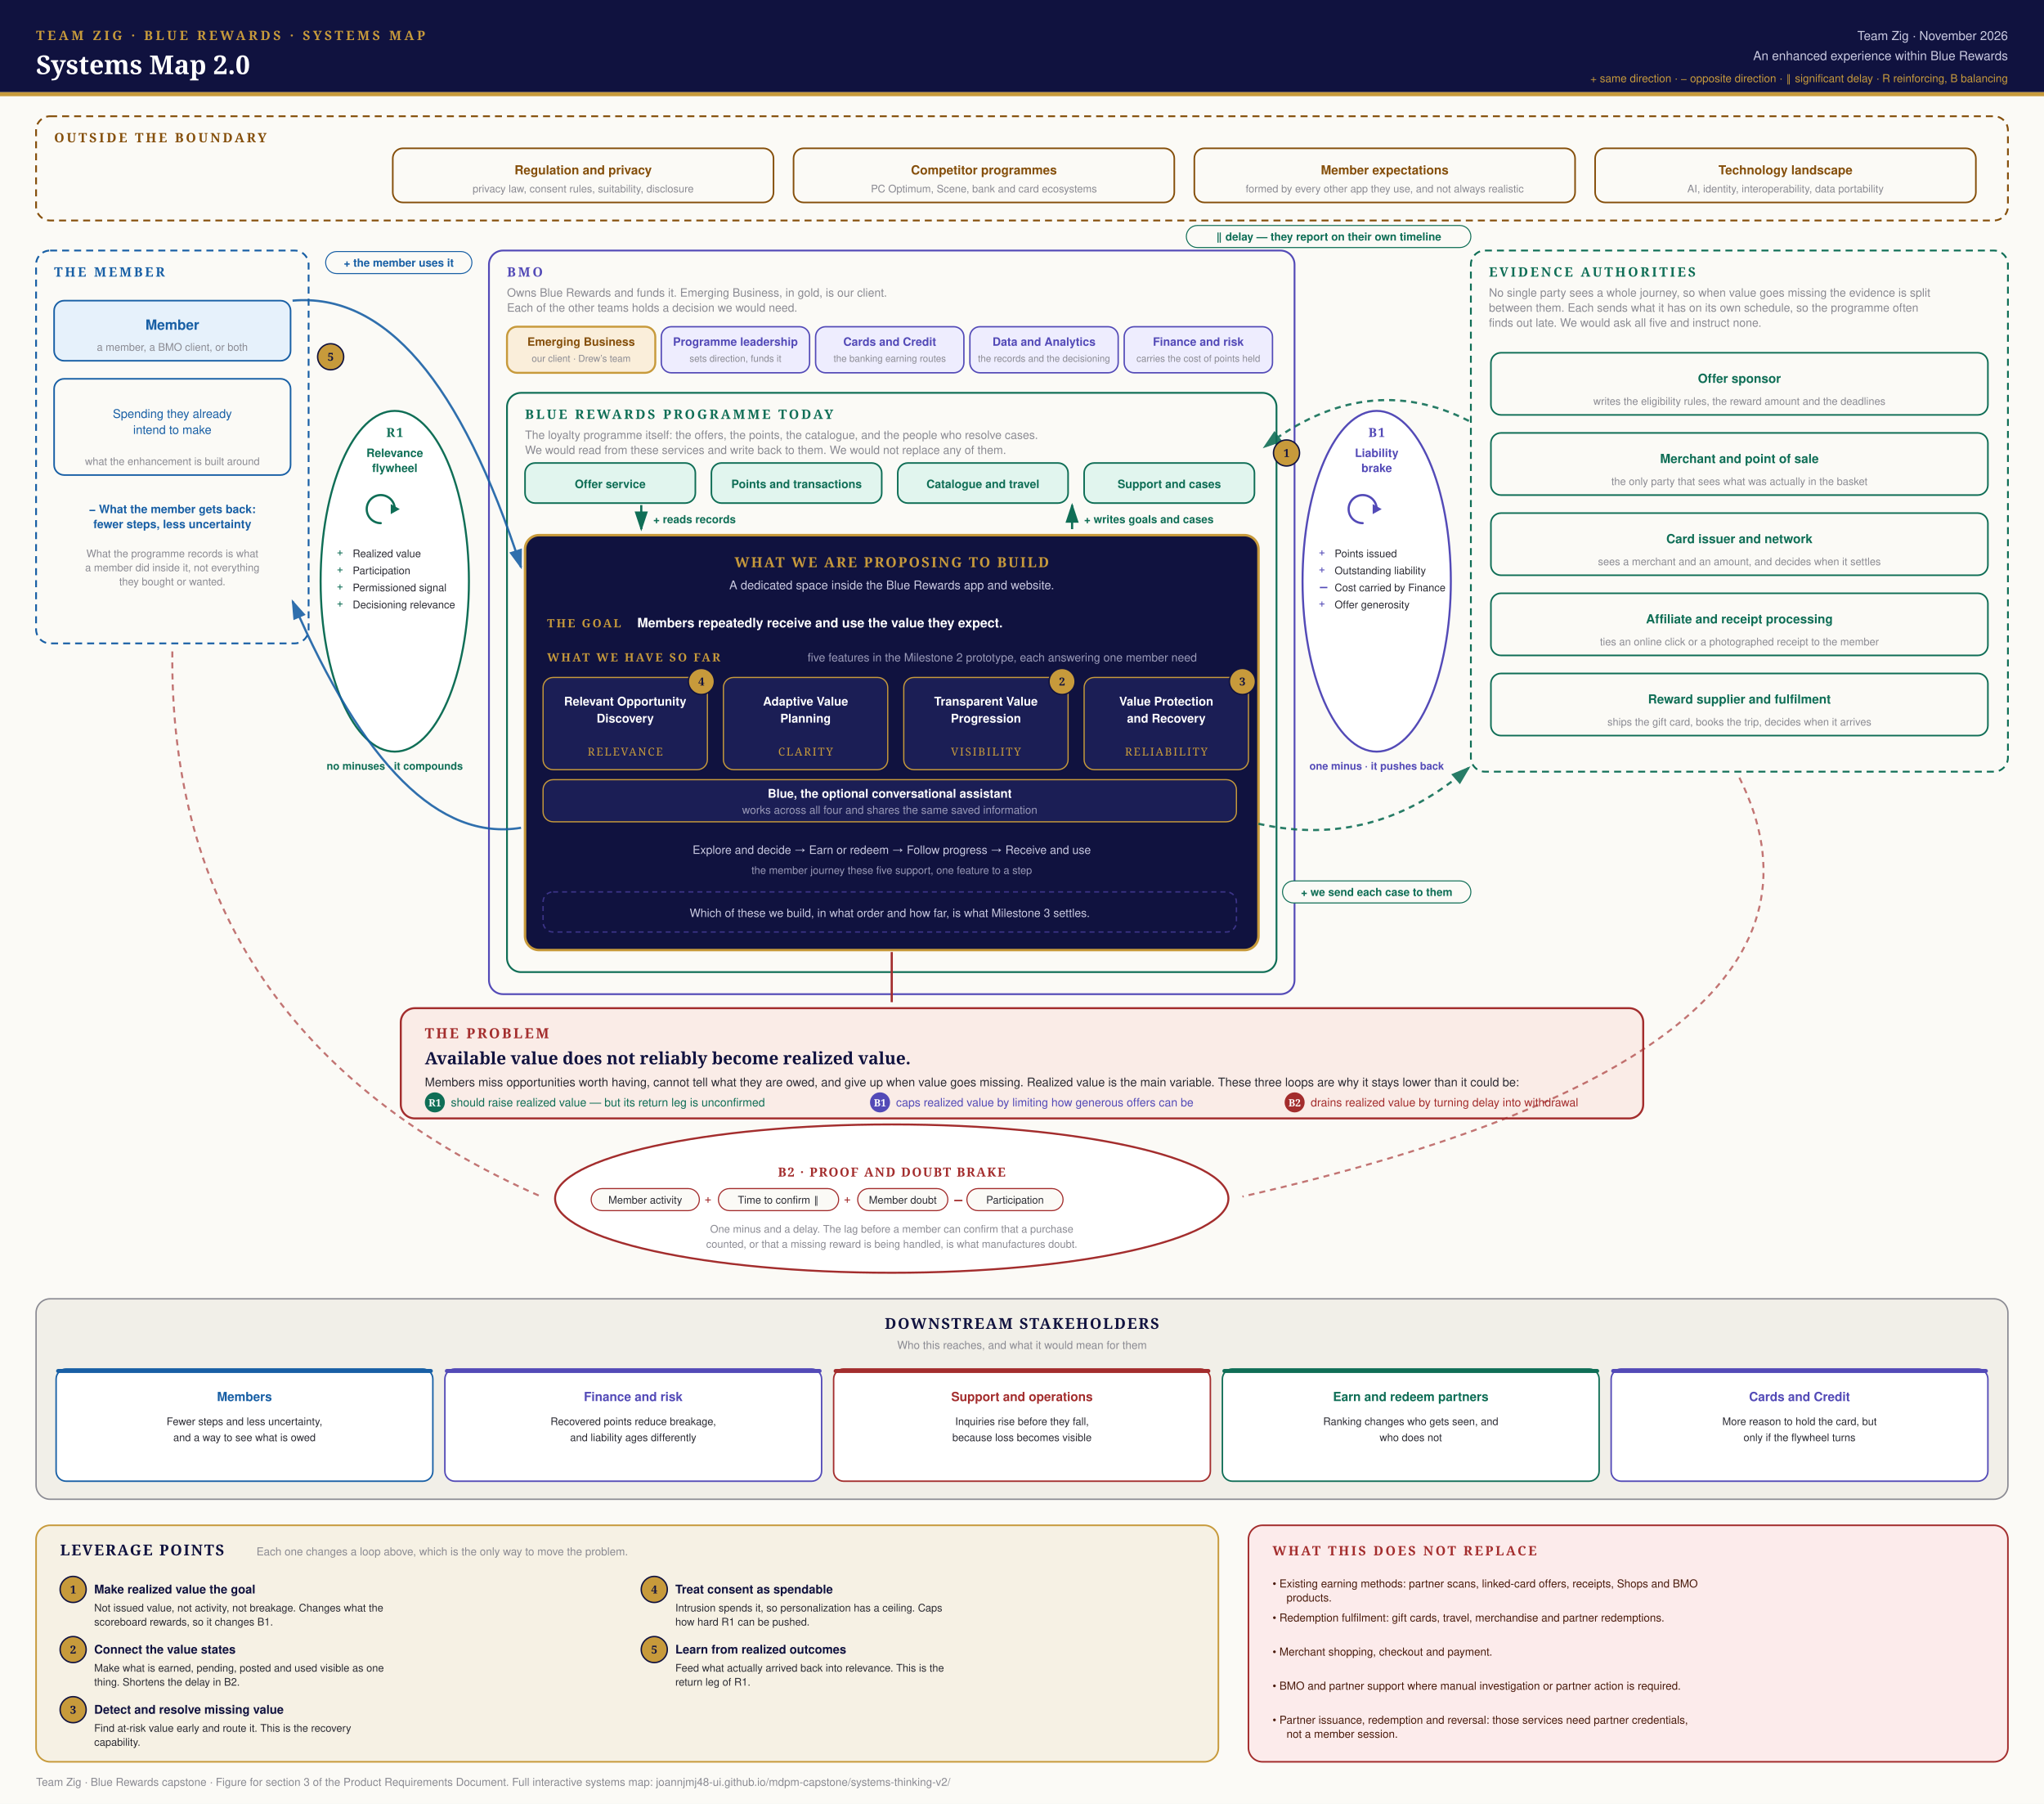
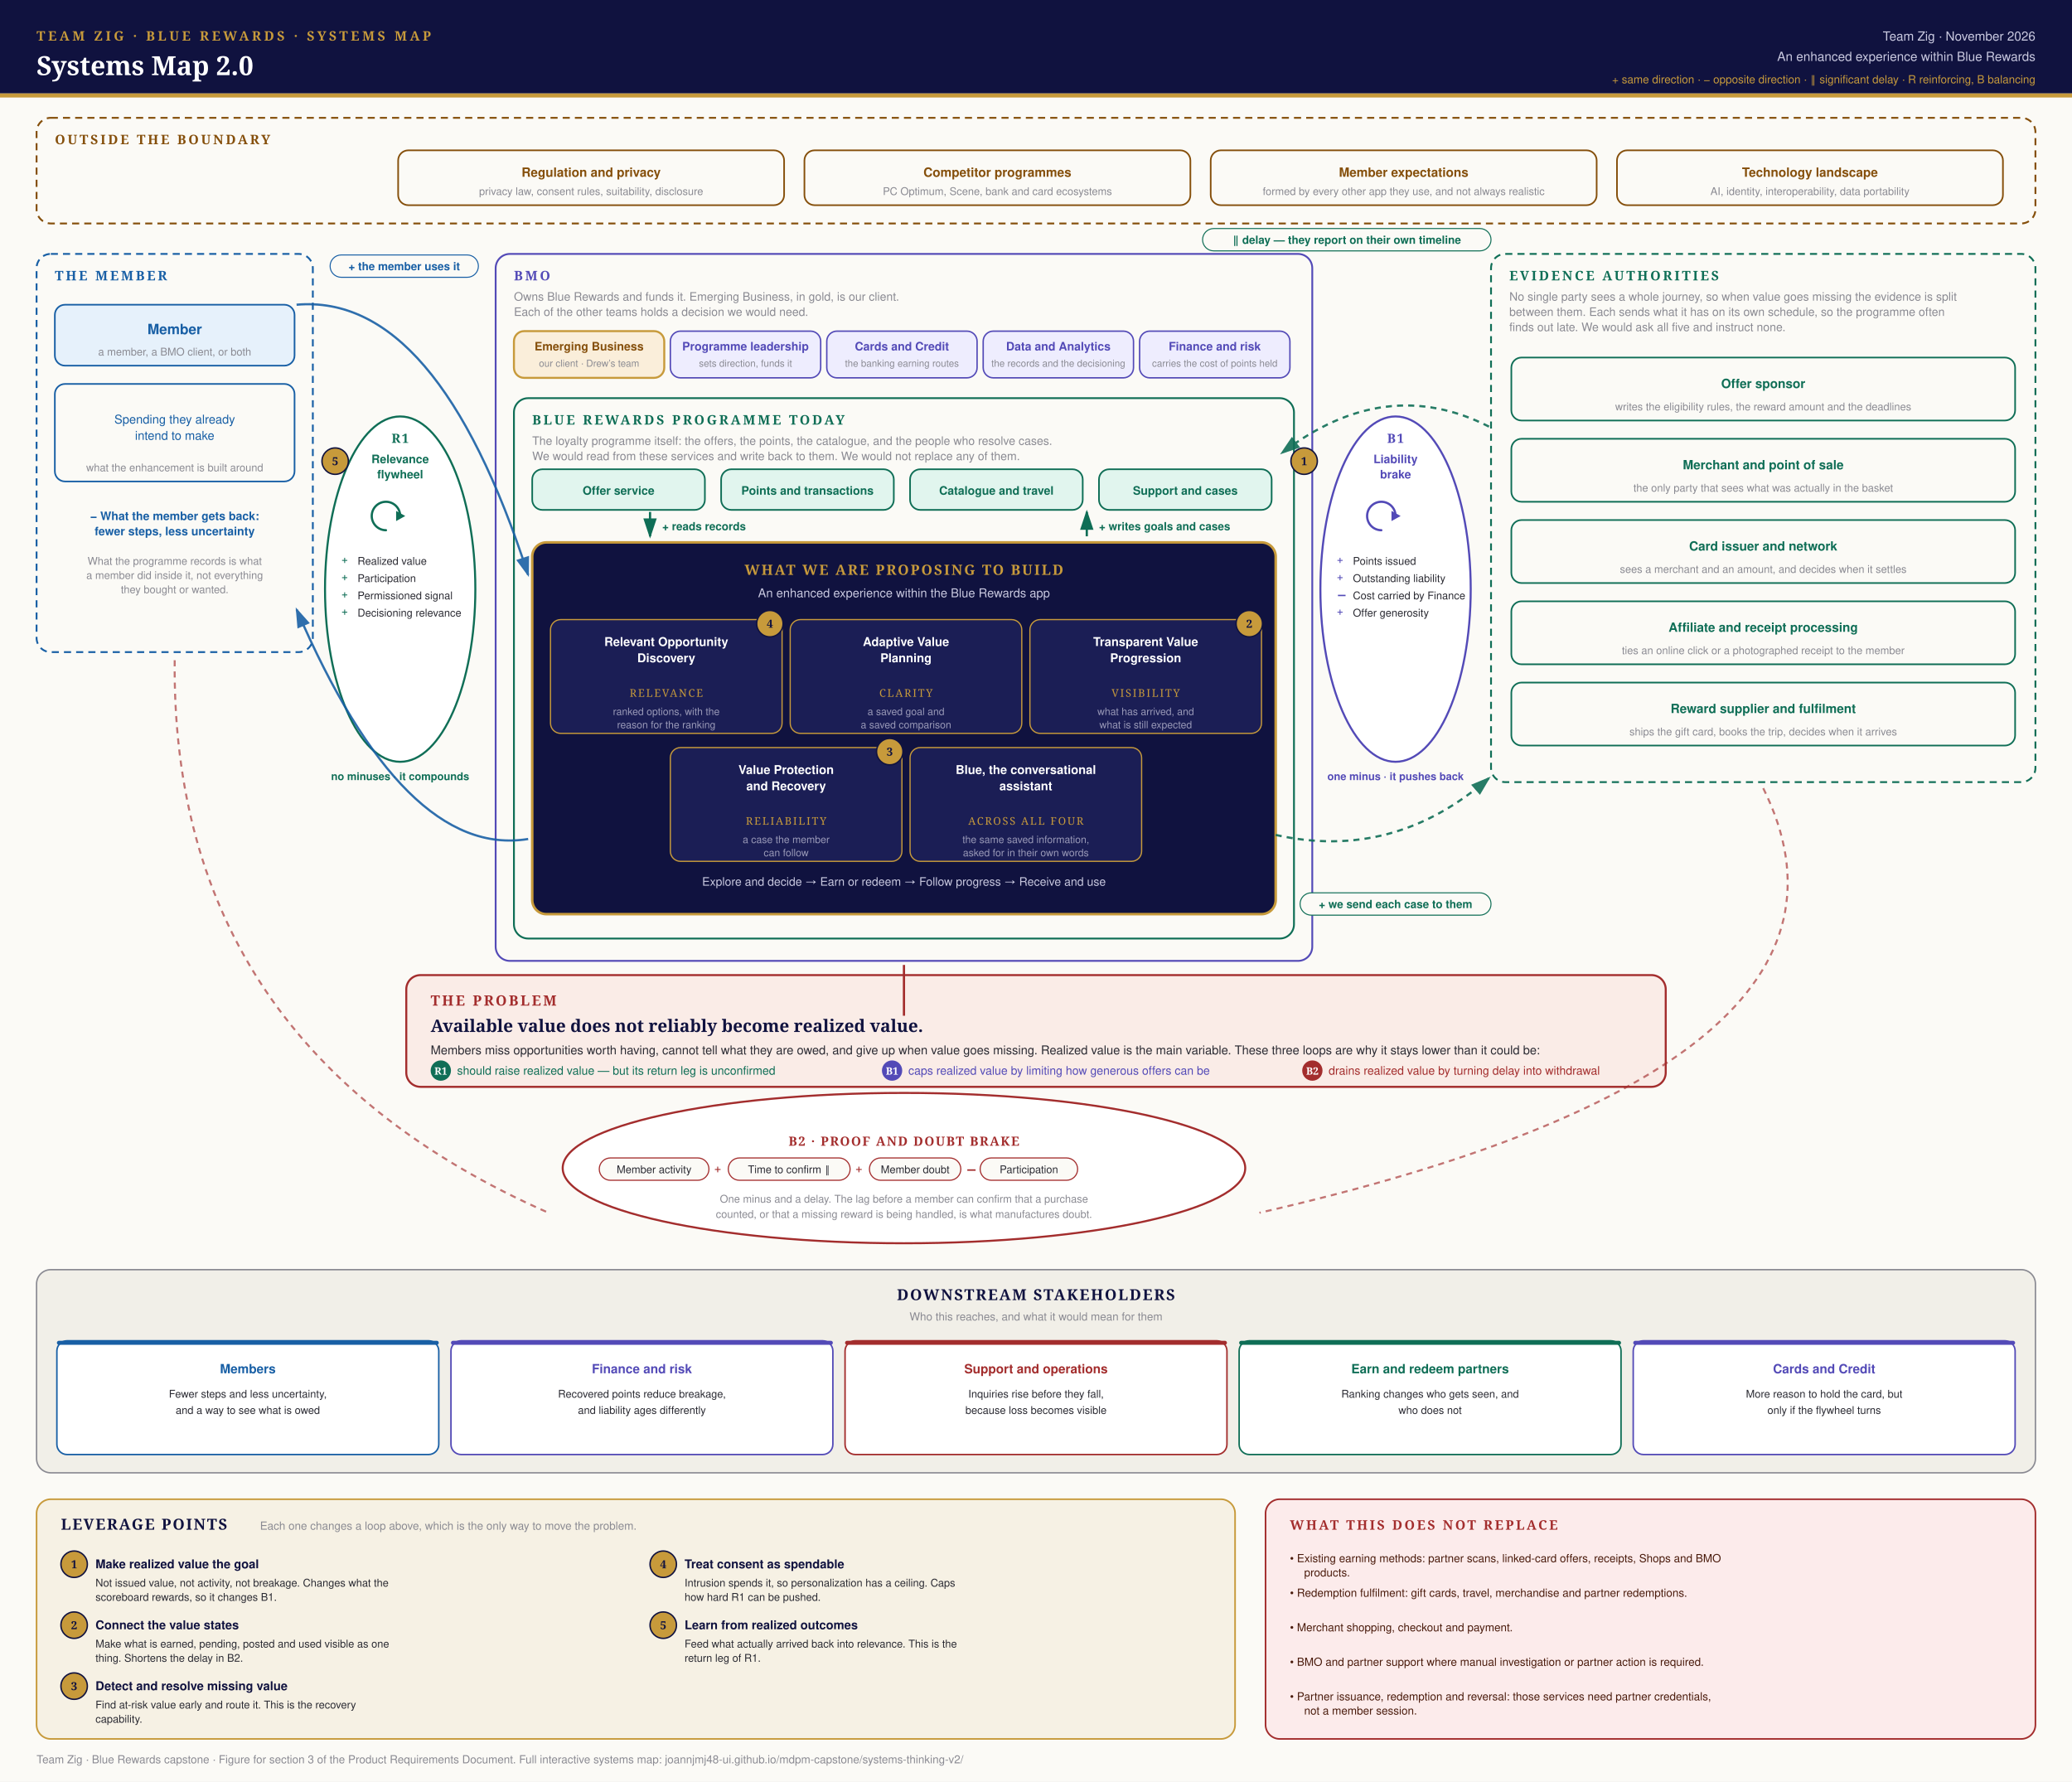
- <svg xmlns="http://www.w3.org/2000/svg" viewBox="0 0 2040 1800" role="img" aria-label="Where the product sits in the Blue Rewards system. The product is a dedicated space inside the existing Blue Rewards app, nested within the programme systems of record, which are nested within BMO. The member is to the left, evidence authorities to the right, and forces outside the boundary across the top. It holds none of the records; what it changes is how much of the available value a member ends up with, by helping them find what is worth having, decide on it, follow it through, and recover it when it goes missing. Three feedback loops explain why realized value stays lower than it could be, and five leverage points act on those loops.">
+ <svg xmlns="http://www.w3.org/2000/svg" viewBox="0 0 2040 1754" role="img" aria-label="Where the product sits in the Blue Rewards system. The product is a dedicated space inside the existing Blue Rewards app, nested within the programme systems of record, which are nested within BMO. The member is to the left, evidence authorities to the right, and forces outside the boundary across the top. It holds none of the records; what it changes is how much of the available value a member ends up with, by helping them find what is worth having, decide on it, follow it through, and recover it when it goes missing. Three feedback loops explain why realized value stays lower than it could be, and five leverage points act on those loops.">
  <defs>
    <marker id="ar_185FA5" markerWidth="10" markerHeight="10" refX="8" refY="3" orient="auto" markerUnits="strokeWidth">
      <path d="M0,0 L9,3 L0,6 Z" fill="#185FA5" />
    </marker>
    <marker id="ar_534AB7" markerWidth="10" markerHeight="10" refX="8" refY="3" orient="auto" markerUnits="strokeWidth">
      <path d="M0,0 L9,3 L0,6 Z" fill="#534AB7" />
    </marker>
    <marker id="ar_0F6E56" markerWidth="10" markerHeight="10" refX="8" refY="3" orient="auto" markerUnits="strokeWidth">
      <path d="M0,0 L9,3 L0,6 Z" fill="#0F6E56" />
    </marker>
    <marker id="ar_854F0B" markerWidth="10" markerHeight="10" refX="8" refY="3" orient="auto" markerUnits="strokeWidth">
      <path d="M0,0 L9,3 L0,6 Z" fill="#854F0B" />
    </marker>
    <marker id="ar_8a8a92" markerWidth="10" markerHeight="10" refX="8" refY="3" orient="auto" markerUnits="strokeWidth">
      <path d="M0,0 L9,3 L0,6 Z" fill="#8a8a92" />
    </marker>
    <marker id="ar_C79A3B" markerWidth="10" markerHeight="10" refX="8" refY="3" orient="auto" markerUnits="strokeWidth">
      <path d="M0,0 L9,3 L0,6 Z" fill="#C79A3B" />
    </marker>
    <marker id="ar_10123f" markerWidth="10" markerHeight="10" refX="8" refY="3" orient="auto" markerUnits="strokeWidth">
      <path d="M0,0 L9,3 L0,6 Z" fill="#10123f" />
    </marker>
  </defs>
-   <rect width="2040" height="1800" fill="#fbfaf6" />
+   <rect width="2040" height="1754" fill="#fbfaf6" />
  <rect width="2040" height="92" fill="#10123f" />
  <rect y="92" width="2040" height="4" fill="#C79A3B" />
  <text x="36" y="40" font-family="Georgia,serif" font-size="13" fill="#C79A3B" letter-spacing="2.8" font-weight="700">TEAM ZIG  ·  BLUE REWARDS  ·  SYSTEMS MAP</text>
  <text x="36" y="74" font-family="Georgia,serif" font-size="26" fill="#ffffff" font-weight="700">Systems Map 2.0</text>
  <text x="2004" y="40" text-anchor="end" font-family="Helvetica,Arial,sans-serif" font-size="12.5" fill="#c9c9e0">Team Zig · November 2026</text>
  <text x="2004" y="60" text-anchor="end" font-family="Helvetica,Arial,sans-serif" font-size="12.5" fill="#c9c9e0">An enhanced experience within Blue Rewards</text>
  <text x="2004" y="82" text-anchor="end" font-family="Helvetica,Arial,sans-serif" font-size="11" fill="#C79A3B">+ same direction · − opposite direction · ‖ significant delay · R reinforcing, B balancing</text>
  <g transform="translate(0,0)">
    <rect x="36" y="116" width="1968" height="104" rx="14" fill="none" stroke="#854F0B" stroke-width="1.8" stroke-dasharray="7 5" />
    <text x="54" y="142" font-family="Georgia,serif" font-size="13" fill="#854F0B" font-weight="700" letter-spacing="2.2">OUTSIDE THE BOUNDARY</text>
    <rect x="392" y="148" width="380" height="54" rx="10" fill="#fbfaf6" stroke="#854F0B" stroke-width="1.6" />
    <text x="582.0" y="174.0" text-anchor="middle" font-family="Helvetica,Arial,sans-serif" font-size="12.5" fill="#854F0B" font-weight="700">Regulation and privacy</text>
    <text x="582.0" y="192" text-anchor="middle" font-family="Helvetica,Arial,sans-serif" font-size="10.5" fill="#8a8a92">privacy law, consent rules, suitability, disclosure</text>
    <rect x="792" y="148" width="380" height="54" rx="10" fill="#fbfaf6" stroke="#854F0B" stroke-width="1.6" />
    <text x="982.0" y="174.0" text-anchor="middle" font-family="Helvetica,Arial,sans-serif" font-size="12.5" fill="#854F0B" font-weight="700">Competitor programmes</text>
    <text x="982.0" y="192" text-anchor="middle" font-family="Helvetica,Arial,sans-serif" font-size="10.5" fill="#8a8a92">PC Optimum, Scene, bank and card ecosystems</text>
    <rect x="1192" y="148" width="380" height="54" rx="10" fill="#fbfaf6" stroke="#854F0B" stroke-width="1.6" />
    <text x="1382.0" y="174.0" text-anchor="middle" font-family="Helvetica,Arial,sans-serif" font-size="12.5" fill="#854F0B" font-weight="700">Member expectations</text>
    <text x="1382.0" y="192" text-anchor="middle" font-family="Helvetica,Arial,sans-serif" font-size="10.5" fill="#8a8a92">formed by every other app they use, and not always realistic</text>
    <rect x="1592" y="148" width="380" height="54" rx="10" fill="#fbfaf6" stroke="#854F0B" stroke-width="1.6" />
    <text x="1782.0" y="174.0" text-anchor="middle" font-family="Helvetica,Arial,sans-serif" font-size="12.5" fill="#854F0B" font-weight="700">Technology landscape</text>
    <text x="1782.0" y="192" text-anchor="middle" font-family="Helvetica,Arial,sans-serif" font-size="10.5" fill="#8a8a92">AI, identity, interoperability, data portability</text>
    <rect x="36" y="250" width="272" height="392" rx="14" fill="none" stroke="#185FA5" stroke-width="1.8" stroke-dasharray="7 5" />
    <text x="54" y="276" font-family="Georgia,serif" font-size="13" fill="#185FA5" font-weight="700" letter-spacing="2.2">THE MEMBER</text>
    <rect x="54" y="300" width="236" height="60" rx="10" fill="#E6F1FB" stroke="#185FA5" stroke-width="1.6" />
    <text x="172.0" y="329.0" text-anchor="middle" font-family="Helvetica,Arial,sans-serif" font-size="14" fill="#185FA5" font-weight="700">Member</text>
    <text x="172.0" y="350" text-anchor="middle" font-family="Helvetica,Arial,sans-serif" font-size="10.5" fill="#8a8a92">a member, a BMO client, or both</text>
    <rect x="54" y="378" width="236" height="96" rx="10" fill="#fbfaf6" stroke="#185FA5" stroke-width="1.6" />
    <text x="172.0" y="417.0" text-anchor="middle" font-family="Helvetica,Arial,sans-serif" font-size="12" fill="#185FA5" font-weight="400">Spending they already</text>
    <text x="172.0" y="433.0" text-anchor="middle" font-family="Helvetica,Arial,sans-serif" font-size="12" fill="#185FA5" font-weight="400">intend to make</text>
    <text x="172.0" y="464" text-anchor="middle" font-family="Helvetica,Arial,sans-serif" font-size="10.5" fill="#8a8a92">what the enhancement is built around</text>
    <text x="172" y="512" text-anchor="middle" font-family="Helvetica,Arial,sans-serif" font-size="11.5" fill="#185FA5" font-weight="700">−  What the member gets back:</text>
    <text x="172" y="527" text-anchor="middle" font-family="Helvetica,Arial,sans-serif" font-size="11.5" fill="#185FA5" font-weight="700">fewer steps, less uncertainty</text>
    <text x="172" y="556" text-anchor="middle" font-family="Helvetica,Arial,sans-serif" font-size="10.5" fill="#8a8a92">What the programme records is what</text>
    <text x="172" y="570" text-anchor="middle" font-family="Helvetica,Arial,sans-serif" font-size="10.5" fill="#8a8a92">a member did inside it, not everything</text>
    <text x="172" y="584" text-anchor="middle" font-family="Helvetica,Arial,sans-serif" font-size="10.5" fill="#8a8a92">they bought or wanted.</text>
    <ellipse cx="394" cy="580" rx="74" ry="170" fill="#ffffff" stroke="#0F6E56" stroke-width="2" />
    <text x="394" y="436" text-anchor="middle" font-family="Georgia,serif" font-size="12.5" fill="#0F6E56" font-weight="700" letter-spacing="1.2">R1</text>
    <text x="394" y="456" text-anchor="middle" font-family="Helvetica,Arial,sans-serif" font-size="11.5" fill="#0F6E56" font-weight="700">Relevance</text>
    <text x="394" y="471" text-anchor="middle" font-family="Helvetica,Arial,sans-serif" font-size="11.5" fill="#0F6E56" font-weight="700">flywheel</text>
    <path d="M380,522 A 14 14 0 1 1 394,508" fill="none" stroke="#0F6E56" stroke-width="2.2" stroke-linecap="round" />
    <path d="M390,503 L399,508 L390,513 Z" fill="#0F6E56" />
    <text x="336" y="556" font-family="Georgia,serif" font-size="12" fill="#0F6E56" font-weight="700">+</text>
    <text x="352" y="556" font-family="Helvetica,Arial,sans-serif" font-size="10.5" fill="#2b2b33">Realized value</text>
    <text x="336" y="573" font-family="Georgia,serif" font-size="12" fill="#0F6E56" font-weight="700">+</text>
    <text x="352" y="573" font-family="Helvetica,Arial,sans-serif" font-size="10.5" fill="#2b2b33">Participation</text>
    <text x="336" y="590" font-family="Georgia,serif" font-size="12" fill="#0F6E56" font-weight="700">+</text>
    <text x="352" y="590" font-family="Helvetica,Arial,sans-serif" font-size="10.5" fill="#2b2b33">Permissioned signal</text>
    <text x="336" y="607" font-family="Georgia,serif" font-size="12" fill="#0F6E56" font-weight="700">+</text>
    <text x="352" y="607" font-family="Helvetica,Arial,sans-serif" font-size="10.5" fill="#2b2b33">Decisioning relevance</text>
    <text x="394" y="768" text-anchor="middle" font-family="Helvetica,Arial,sans-serif" font-size="10.5" fill="#0F6E56" font-weight="700">no minuses · it compounds</text>
-     <rect x="488" y="250" width="804" height="742" rx="14" fill="none" stroke="#534AB7" stroke-width="1.8" />
+     <rect x="488" y="250" width="804" height="696" rx="14" fill="none" stroke="#534AB7" stroke-width="1.8" />
    <text x="506" y="276" font-family="Georgia,serif" font-size="13" fill="#534AB7" font-weight="700" letter-spacing="2.2">BMO</text>
    <text x="506" y="296" font-family="Helvetica,Arial,sans-serif" font-size="11.5" fill="#8a8a92">Owns Blue Rewards and funds it. Emerging Business, in gold, is our client.</text>
    <text x="506" y="311" font-family="Helvetica,Arial,sans-serif" font-size="11.5" fill="#8a8a92">Each of the other teams holds a decision we would need.</text>
    <rect x="506" y="326" width="148" height="46" rx="10" fill="#FAEEDA" stroke="#C79A3B" stroke-width="2" />
    <text x="580" y="345" text-anchor="middle" font-family="Helvetica,Arial,sans-serif" font-size="11.5" fill="#854F0B" font-weight="700">Emerging Business</text>
    <text x="580" y="361" text-anchor="middle" font-family="Helvetica,Arial,sans-serif" font-size="9.5" fill="#8a8a92">our client · Drew’s team</text>
    <rect x="660" y="326" width="148" height="46" rx="10" fill="#EEEDFE" stroke="#534AB7" stroke-width="1.4" />
    <text x="734" y="345" text-anchor="middle" font-family="Helvetica,Arial,sans-serif" font-size="11.5" fill="#534AB7" font-weight="700">Programme leadership</text>
    <text x="734" y="361" text-anchor="middle" font-family="Helvetica,Arial,sans-serif" font-size="9.5" fill="#8a8a92">sets direction, funds it</text>
    <rect x="814" y="326" width="148" height="46" rx="10" fill="#EEEDFE" stroke="#534AB7" stroke-width="1.4" />
    <text x="888" y="345" text-anchor="middle" font-family="Helvetica,Arial,sans-serif" font-size="11.5" fill="#534AB7" font-weight="700">Cards and Credit</text>
    <text x="888" y="361" text-anchor="middle" font-family="Helvetica,Arial,sans-serif" font-size="9.5" fill="#8a8a92">the banking earning routes</text>
    <rect x="968" y="326" width="148" height="46" rx="10" fill="#EEEDFE" stroke="#534AB7" stroke-width="1.4" />
    <text x="1042" y="345" text-anchor="middle" font-family="Helvetica,Arial,sans-serif" font-size="11.5" fill="#534AB7" font-weight="700">Data and Analytics</text>
    <text x="1042" y="361" text-anchor="middle" font-family="Helvetica,Arial,sans-serif" font-size="9.5" fill="#8a8a92">the records and the decisioning</text>
    <rect x="1122" y="326" width="148" height="46" rx="10" fill="#EEEDFE" stroke="#534AB7" stroke-width="1.4" />
    <text x="1196" y="345" text-anchor="middle" font-family="Helvetica,Arial,sans-serif" font-size="11.5" fill="#534AB7" font-weight="700">Finance and risk</text>
    <text x="1196" y="361" text-anchor="middle" font-family="Helvetica,Arial,sans-serif" font-size="9.5" fill="#8a8a92">carries the cost of points held</text>
-     <rect x="506" y="392" width="768" height="578" rx="14" fill="none" stroke="#0F6E56" stroke-width="1.8" />
+     <rect x="506" y="392" width="768" height="532" rx="14" fill="none" stroke="#0F6E56" stroke-width="1.8" />
    <text x="524" y="418" font-family="Georgia,serif" font-size="13" fill="#0F6E56" font-weight="700" letter-spacing="2.2">BLUE REWARDS PROGRAMME TODAY</text>
    <text x="524" y="438" font-family="Helvetica,Arial,sans-serif" font-size="11.5" fill="#8a8a92">The loyalty programme itself: the offers, the points, the catalogue, and the people who resolve cases.</text>
    <text x="524" y="453" font-family="Helvetica,Arial,sans-serif" font-size="11.5" fill="#8a8a92">We would read from these services and write back to them. We would not replace any of them.</text>
    <rect x="524" y="462" width="170" height="40" rx="10" fill="#E1F5EE" stroke="#0F6E56" stroke-width="1.6" />
    <text x="609.0" y="487.0" text-anchor="middle" font-family="Helvetica,Arial,sans-serif" font-size="11.5" fill="#0F6E56" font-weight="700">Offer service</text>
    <rect x="710" y="462" width="170" height="40" rx="10" fill="#E1F5EE" stroke="#0F6E56" stroke-width="1.6" />
    <text x="795.0" y="487.0" text-anchor="middle" font-family="Helvetica,Arial,sans-serif" font-size="11.5" fill="#0F6E56" font-weight="700">Points and transactions</text>
    <rect x="896" y="462" width="170" height="40" rx="10" fill="#E1F5EE" stroke="#0F6E56" stroke-width="1.6" />
    <text x="981.0" y="487.0" text-anchor="middle" font-family="Helvetica,Arial,sans-serif" font-size="11.5" fill="#0F6E56" font-weight="700">Catalogue and travel</text>
    <rect x="1082" y="462" width="170" height="40" rx="10" fill="#E1F5EE" stroke="#0F6E56" stroke-width="1.6" />
    <text x="1167.0" y="487.0" text-anchor="middle" font-family="Helvetica,Arial,sans-serif" font-size="11.5" fill="#0F6E56" font-weight="700">Support and cases</text>
-     <rect x="524" y="534" width="732" height="414" rx="14" fill="#10123f" stroke="#C79A3B" stroke-width="2.5" />
+     <rect x="524" y="534" width="732" height="366" rx="14" fill="#10123f" stroke="#C79A3B" stroke-width="2.5" />
    <text x="890" y="566" text-anchor="middle" font-family="Georgia,serif" font-size="14" fill="#C79A3B" font-weight="700" letter-spacing="1.6">WHAT WE ARE PROPOSING TO BUILD</text>
-     <text x="890" y="588" text-anchor="middle" font-family="Helvetica,Arial,sans-serif" font-size="12" fill="#c9c9e0">A dedicated space inside the Blue Rewards app and website.</text>
-     <text x="546" y="626" font-family="Georgia,serif" font-size="11.5" fill="#C79A3B" letter-spacing="1.8" font-weight="700">THE GOAL</text>
-     <text x="636" y="626" font-family="Helvetica,Arial,sans-serif" font-size="13" fill="#ffffff" font-weight="700">Members repeatedly receive and use the value they expect.</text>
-     <text x="546" y="660" font-family="Georgia,serif" font-size="11.5" fill="#C79A3B" letter-spacing="1.8" font-weight="700">WHAT WE HAVE SO FAR</text>
-     <text x="806" y="660" font-family="Helvetica,Arial,sans-serif" font-size="11.5" fill="#9a9ab8">five features in the Milestone 2 prototype, each answering one member need</text>
-     <rect x="542" y="676" width="164" height="92" rx="10" fill="#1b1e55" stroke="#C79A3B" stroke-width="1.2" />
-     <text x="624" y="704" text-anchor="middle" font-family="Helvetica,Arial,sans-serif" font-size="12" fill="#ffffff" font-weight="700">Relevant Opportunity</text>
-     <text x="624" y="721" text-anchor="middle" font-family="Helvetica,Arial,sans-serif" font-size="12" fill="#ffffff" font-weight="700">Discovery</text>
-     <text x="624" y="754" text-anchor="middle" font-family="Georgia,serif" font-size="11" fill="#C79A3B" letter-spacing="1.4">RELEVANCE</text>
-     <rect x="722" y="676" width="164" height="92" rx="10" fill="#1b1e55" stroke="#C79A3B" stroke-width="1.2" />
-     <text x="804" y="704" text-anchor="middle" font-family="Helvetica,Arial,sans-serif" font-size="12" fill="#ffffff" font-weight="700">Adaptive Value</text>
-     <text x="804" y="721" text-anchor="middle" font-family="Helvetica,Arial,sans-serif" font-size="12" fill="#ffffff" font-weight="700">Planning</text>
-     <text x="804" y="754" text-anchor="middle" font-family="Georgia,serif" font-size="11" fill="#C79A3B" letter-spacing="1.4">CLARITY</text>
-     <rect x="902" y="676" width="164" height="92" rx="10" fill="#1b1e55" stroke="#C79A3B" stroke-width="1.2" />
-     <text x="984" y="704" text-anchor="middle" font-family="Helvetica,Arial,sans-serif" font-size="12" fill="#ffffff" font-weight="700">Transparent Value</text>
-     <text x="984" y="721" text-anchor="middle" font-family="Helvetica,Arial,sans-serif" font-size="12" fill="#ffffff" font-weight="700">Progression</text>
-     <text x="984" y="754" text-anchor="middle" font-family="Georgia,serif" font-size="11" fill="#C79A3B" letter-spacing="1.4">VISIBILITY</text>
-     <rect x="1082" y="676" width="164" height="92" rx="10" fill="#1b1e55" stroke="#C79A3B" stroke-width="1.2" />
-     <text x="1164" y="704" text-anchor="middle" font-family="Helvetica,Arial,sans-serif" font-size="12" fill="#ffffff" font-weight="700">Value Protection</text>
-     <text x="1164" y="721" text-anchor="middle" font-family="Helvetica,Arial,sans-serif" font-size="12" fill="#ffffff" font-weight="700">and Recovery</text>
-     <text x="1164" y="754" text-anchor="middle" font-family="Georgia,serif" font-size="11" fill="#C79A3B" letter-spacing="1.4">RELIABILITY</text>
-     <rect x="542" y="778" width="692" height="42" rx="10" fill="#1b1e55" stroke="#C79A3B" stroke-width="1.2" />
-     <text x="888" y="796" text-anchor="middle" font-family="Helvetica,Arial,sans-serif" font-size="12" fill="#ffffff" font-weight="700">Blue, the optional conversational assistant</text>
-     <text x="888" y="812" text-anchor="middle" font-family="Helvetica,Arial,sans-serif" font-size="11" fill="#9a9ab8">works across all four and shares the same saved information</text>
-     <text x="890" y="852" text-anchor="middle" font-family="Helvetica,Arial,sans-serif" font-size="11.5" fill="#c9c9e0">Explore and decide  →  Earn or redeem  →  Follow progress  →  Receive and use</text>
-     <text x="890" y="872" text-anchor="middle" font-family="Helvetica,Arial,sans-serif" font-size="10.5" fill="#9a9ab8">the member journey these five support, one feature to a step</text>
-     <rect x="542" y="890" width="692" height="40" rx="10" fill="none" stroke="#3C3489" stroke-width="1.4" stroke-dasharray="5 4" />
-     <text x="888" y="915" text-anchor="middle" font-family="Helvetica,Arial,sans-serif" font-size="11.5" fill="#c9c9e0">Which of these we build, in what order and how far, is what Milestone 3 settles.</text>
+     <text x="890" y="588" text-anchor="middle" font-family="Helvetica,Arial,sans-serif" font-size="12" fill="#c9c9e0">An enhanced experience within the Blue Rewards app</text>
+     <rect x="542" y="610" width="228" height="112" rx="10" fill="#1b1e55" stroke="#C79A3B" stroke-width="1.2" />
+     <text x="656" y="636" text-anchor="middle" font-family="Helvetica,Arial,sans-serif" font-size="12" fill="#ffffff" font-weight="700">Relevant Opportunity</text>
+     <text x="656" y="652" text-anchor="middle" font-family="Helvetica,Arial,sans-serif" font-size="12" fill="#ffffff" font-weight="700">Discovery</text>
+     <text x="656" y="686" text-anchor="middle" font-family="Georgia,serif" font-size="10.5" fill="#C79A3B" letter-spacing="1.4">RELEVANCE</text>
+     <text x="656" y="704" text-anchor="middle" font-family="Helvetica,Arial,sans-serif" font-size="10" fill="#9a9ab8">ranked options, with the</text>
+     <text x="656" y="717" text-anchor="middle" font-family="Helvetica,Arial,sans-serif" font-size="10" fill="#9a9ab8">reason for the ranking</text>
+     <rect x="778" y="610" width="228" height="112" rx="10" fill="#1b1e55" stroke="#C79A3B" stroke-width="1.2" />
+     <text x="892" y="636" text-anchor="middle" font-family="Helvetica,Arial,sans-serif" font-size="12" fill="#ffffff" font-weight="700">Adaptive Value</text>
+     <text x="892" y="652" text-anchor="middle" font-family="Helvetica,Arial,sans-serif" font-size="12" fill="#ffffff" font-weight="700">Planning</text>
+     <text x="892" y="686" text-anchor="middle" font-family="Georgia,serif" font-size="10.5" fill="#C79A3B" letter-spacing="1.4">CLARITY</text>
+     <text x="892" y="704" text-anchor="middle" font-family="Helvetica,Arial,sans-serif" font-size="10" fill="#9a9ab8">a saved goal and</text>
+     <text x="892" y="717" text-anchor="middle" font-family="Helvetica,Arial,sans-serif" font-size="10" fill="#9a9ab8">a saved comparison</text>
+     <rect x="1014" y="610" width="228" height="112" rx="10" fill="#1b1e55" stroke="#C79A3B" stroke-width="1.2" />
+     <text x="1128" y="636" text-anchor="middle" font-family="Helvetica,Arial,sans-serif" font-size="12" fill="#ffffff" font-weight="700">Transparent Value</text>
+     <text x="1128" y="652" text-anchor="middle" font-family="Helvetica,Arial,sans-serif" font-size="12" fill="#ffffff" font-weight="700">Progression</text>
+     <text x="1128" y="686" text-anchor="middle" font-family="Georgia,serif" font-size="10.5" fill="#C79A3B" letter-spacing="1.4">VISIBILITY</text>
+     <text x="1128" y="704" text-anchor="middle" font-family="Helvetica,Arial,sans-serif" font-size="10" fill="#9a9ab8">what has arrived, and</text>
+     <text x="1128" y="717" text-anchor="middle" font-family="Helvetica,Arial,sans-serif" font-size="10" fill="#9a9ab8">what is still expected</text>
+     <rect x="660" y="736" width="228" height="112" rx="10" fill="#1b1e55" stroke="#C79A3B" stroke-width="1.2" />
+     <text x="774" y="762" text-anchor="middle" font-family="Helvetica,Arial,sans-serif" font-size="12" fill="#ffffff" font-weight="700">Value Protection</text>
+     <text x="774" y="778" text-anchor="middle" font-family="Helvetica,Arial,sans-serif" font-size="12" fill="#ffffff" font-weight="700">and Recovery</text>
+     <text x="774" y="812" text-anchor="middle" font-family="Georgia,serif" font-size="10.5" fill="#C79A3B" letter-spacing="1.4">RELIABILITY</text>
+     <text x="774" y="830" text-anchor="middle" font-family="Helvetica,Arial,sans-serif" font-size="10" fill="#9a9ab8">a case the member</text>
+     <text x="774" y="843" text-anchor="middle" font-family="Helvetica,Arial,sans-serif" font-size="10" fill="#9a9ab8">can follow</text>
+     <rect x="896" y="736" width="228" height="112" rx="10" fill="#1b1e55" stroke="#C79A3B" stroke-width="1.2" />
+     <text x="1010" y="762" text-anchor="middle" font-family="Helvetica,Arial,sans-serif" font-size="12" fill="#ffffff" font-weight="700">Blue, the conversational</text>
+     <text x="1010" y="778" text-anchor="middle" font-family="Helvetica,Arial,sans-serif" font-size="12" fill="#ffffff" font-weight="700">assistant</text>
+     <text x="1010" y="812" text-anchor="middle" font-family="Georgia,serif" font-size="10.5" fill="#C79A3B" letter-spacing="1.4">ACROSS ALL FOUR</text>
+     <text x="1010" y="830" text-anchor="middle" font-family="Helvetica,Arial,sans-serif" font-size="10" fill="#9a9ab8">the same saved information,</text>
+     <text x="1010" y="843" text-anchor="middle" font-family="Helvetica,Arial,sans-serif" font-size="10" fill="#9a9ab8">asked for in their own words</text>
+     <text x="890" y="872" text-anchor="middle" font-family="Helvetica,Arial,sans-serif" font-size="11.5" fill="#c9c9e0">Explore and decide  →  Earn or redeem  →  Follow progress  →  Receive and use</text>
    <ellipse cx="1374" cy="580" rx="74" ry="170" fill="#ffffff" stroke="#534AB7" stroke-width="2" />
    <text x="1374" y="436" text-anchor="middle" font-family="Georgia,serif" font-size="12.5" fill="#534AB7" font-weight="700" letter-spacing="1.2">B1</text>
    <text x="1374" y="456" text-anchor="middle" font-family="Helvetica,Arial,sans-serif" font-size="11.5" fill="#534AB7" font-weight="700">Liability</text>
    <text x="1374" y="471" text-anchor="middle" font-family="Helvetica,Arial,sans-serif" font-size="11.5" fill="#534AB7" font-weight="700">brake</text>
    <path d="M1360,522 A 14 14 0 1 1 1374,508" fill="none" stroke="#534AB7" stroke-width="2.2" stroke-linecap="round" />
    <path d="M1370,503 L1379,508 L1370,513 Z" fill="#534AB7" />
    <text x="1316" y="556" font-family="Georgia,serif" font-size="12" fill="#534AB7" font-weight="700">+</text>
    <text x="1332" y="556" font-family="Helvetica,Arial,sans-serif" font-size="10.5" fill="#2b2b33">Points issued</text>
    <text x="1316" y="573" font-family="Georgia,serif" font-size="12" fill="#534AB7" font-weight="700">+</text>
    <text x="1332" y="573" font-family="Helvetica,Arial,sans-serif" font-size="10.5" fill="#2b2b33">Outstanding liability</text>
    <text x="1316" y="590" font-family="Georgia,serif" font-size="12" fill="#534AB7" font-weight="700">−</text>
    <text x="1332" y="590" font-family="Helvetica,Arial,sans-serif" font-size="10.5" fill="#2b2b33">Cost carried by Finance</text>
    <text x="1316" y="607" font-family="Georgia,serif" font-size="12" fill="#534AB7" font-weight="700">+</text>
    <text x="1332" y="607" font-family="Helvetica,Arial,sans-serif" font-size="10.5" fill="#2b2b33">Offer generosity</text>
    <text x="1374" y="768" text-anchor="middle" font-family="Helvetica,Arial,sans-serif" font-size="10.5" fill="#534AB7" font-weight="700">one minus · it pushes back</text>
    <rect x="1468" y="250" width="536" height="520" rx="14" fill="none" stroke="#0F6E56" stroke-width="1.8" stroke-dasharray="7 5" />
    <text x="1486" y="276" font-family="Georgia,serif" font-size="13" fill="#0F6E56" font-weight="700" letter-spacing="2.2">EVIDENCE AUTHORITIES</text>
    <text x="1486" y="296" font-family="Helvetica,Arial,sans-serif" font-size="11.5" fill="#8a8a92">No single party sees a whole journey, so when value goes missing the evidence is split</text>
    <text x="1486" y="311" font-family="Helvetica,Arial,sans-serif" font-size="11.5" fill="#8a8a92">between them. Each sends what it has on its own schedule, so the programme often</text>
    <text x="1486" y="326" font-family="Helvetica,Arial,sans-serif" font-size="11.5" fill="#8a8a92">finds out late. We would ask all five and instruct none.</text>
    <rect x="1488" y="352" width="496" height="62" rx="10" fill="#fbfaf6" stroke="#0F6E56" stroke-width="1.6" />
    <text x="1736.0" y="382.0" text-anchor="middle" font-family="Helvetica,Arial,sans-serif" font-size="12.5" fill="#0F6E56" font-weight="700">Offer sponsor</text>
    <text x="1736.0" y="404" text-anchor="middle" font-family="Helvetica,Arial,sans-serif" font-size="10.5" fill="#8a8a92">writes the eligibility rules, the reward amount and the deadlines</text>
    <rect x="1488" y="432" width="496" height="62" rx="10" fill="#fbfaf6" stroke="#0F6E56" stroke-width="1.6" />
    <text x="1736.0" y="462.0" text-anchor="middle" font-family="Helvetica,Arial,sans-serif" font-size="12.5" fill="#0F6E56" font-weight="700">Merchant and point of sale</text>
    <text x="1736.0" y="484" text-anchor="middle" font-family="Helvetica,Arial,sans-serif" font-size="10.5" fill="#8a8a92">the only party that sees what was actually in the basket</text>
    <rect x="1488" y="512" width="496" height="62" rx="10" fill="#fbfaf6" stroke="#0F6E56" stroke-width="1.6" />
    <text x="1736.0" y="542.0" text-anchor="middle" font-family="Helvetica,Arial,sans-serif" font-size="12.5" fill="#0F6E56" font-weight="700">Card issuer and network</text>
    <text x="1736.0" y="564" text-anchor="middle" font-family="Helvetica,Arial,sans-serif" font-size="10.5" fill="#8a8a92">sees a merchant and an amount, and decides when it settles</text>
    <rect x="1488" y="592" width="496" height="62" rx="10" fill="#fbfaf6" stroke="#0F6E56" stroke-width="1.6" />
    <text x="1736.0" y="622.0" text-anchor="middle" font-family="Helvetica,Arial,sans-serif" font-size="12.5" fill="#0F6E56" font-weight="700">Affiliate and receipt processing</text>
    <text x="1736.0" y="644" text-anchor="middle" font-family="Helvetica,Arial,sans-serif" font-size="10.5" fill="#8a8a92">ties an online click or a photographed receipt to the member</text>
    <rect x="1488" y="672" width="496" height="62" rx="10" fill="#fbfaf6" stroke="#0F6E56" stroke-width="1.6" />
    <text x="1736.0" y="702.0" text-anchor="middle" font-family="Helvetica,Arial,sans-serif" font-size="12.5" fill="#0F6E56" font-weight="700">Reward supplier and fulfilment</text>
    <text x="1736.0" y="724" text-anchor="middle" font-family="Helvetica,Arial,sans-serif" font-size="10.5" fill="#8a8a92">ships the gift card, books the trip, decides when it arrives</text>
    <path d="M292,300 Q430,288 520,566" fill="none" stroke="#185FA5" stroke-width="2.2" marker-end="url(#ar_185FA5)" opacity="0.9" />
    <rect x="325.0" y="251" width="146.0" height="22" rx="11" fill="#fbfaf6" stroke="#185FA5" stroke-width="1" />
    <text x="398" y="266" text-anchor="middle" font-family="Helvetica,Arial,sans-serif" font-size="11" fill="#185FA5" font-weight="700">+  the member uses it</text>
    <path d="M520,826 Q398,846 292,600" fill="none" stroke="#185FA5" stroke-width="2.2" marker-end="url(#ar_185FA5)" opacity="0.9" />
    <line x1="640" y1="504" x2="640" y2="528" stroke="#0F6E56" stroke-width="2.2" marker-end="url(#ar_0F6E56)" />
    <text x="652" y="522" font-family="Helvetica,Arial,sans-serif" font-size="11" fill="#0F6E56" font-weight="700">+  reads records</text>
    <line x1="1070" y1="528" x2="1070" y2="504" stroke="#0F6E56" stroke-width="2.2" marker-end="url(#ar_0F6E56)" />
    <text x="1082" y="522" font-family="Helvetica,Arial,sans-serif" font-size="11" fill="#0F6E56" font-weight="700">+  writes goals and cases</text>
    <path d="M1466,420 Q1364,368 1262,446" fill="none" stroke="#0F6E56" stroke-width="2.2" stroke-dasharray="6 5" marker-end="url(#ar_0F6E56)" opacity="0.9" />
    <rect x="1184.0" y="225" width="284.0" height="22" rx="11" fill="#fbfaf6" stroke="#0F6E56" stroke-width="1" />
    <text x="1326" y="240" text-anchor="middle" font-family="Helvetica,Arial,sans-serif" font-size="11" fill="#0F6E56" font-weight="700">‖  delay — they report on their own timeline</text>
    <path d="M1256,822 Q1372,848 1466,766" fill="none" stroke="#0F6E56" stroke-width="2.2" stroke-dasharray="6 5" marker-end="url(#ar_0F6E56)" opacity="0.9" />
    <rect x="1280.0" y="879" width="188.0" height="22" rx="11" fill="#fbfaf6" stroke="#0F6E56" stroke-width="1" />
    <text x="1374" y="894" text-anchor="middle" font-family="Helvetica,Arial,sans-serif" font-size="11" fill="#0F6E56" font-weight="700">+  we send each case to them</text>
+   </g>
+   <g transform="translate(0,-46)">
    <rect x="400" y="1006" width="1240" height="110" rx="14" fill="#FAECE7" stroke="#A32D2D" stroke-width="2" />
    <text x="424" y="1036" font-family="Georgia,serif" font-size="14" fill="#A32D2D" font-weight="700" letter-spacing="2">THE PROBLEM</text>
    <text x="424" y="1062" font-family="Georgia,serif" font-size="17" fill="#10123f" font-weight="700">Available value does not reliably become realized value.</text>
    <text x="424" y="1084" font-family="Helvetica,Arial,sans-serif" font-size="12" fill="#2b2b33">Members miss opportunities worth having, cannot tell what they are owed, and give up when value goes missing. Realized value is the main variable. These three loops are why it stays lower than it could be:</text>
    <circle cx="434" cy="1100" r="10" fill="#0F6E56" />
    <text x="434" y="1104" text-anchor="middle" font-family="Georgia,serif" font-size="10" fill="#ffffff" font-weight="700">R1</text>
    <text x="450" y="1104" font-family="Helvetica,Arial,sans-serif" font-size="11.5" fill="#0F6E56">should raise realized value — but its return leg is unconfirmed</text>
    <circle cx="878.3" cy="1100" r="10" fill="#534AB7" />
    <text x="878.3" y="1104" text-anchor="middle" font-family="Georgia,serif" font-size="10" fill="#ffffff" font-weight="700">B1</text>
    <text x="894.3" y="1104" font-family="Helvetica,Arial,sans-serif" font-size="11.5" fill="#534AB7">caps realized value by limiting how generous offers can be</text>
    <circle cx="1292.1" cy="1100" r="10" fill="#A32D2D" />
    <text x="1292.1" y="1104" text-anchor="middle" font-family="Georgia,serif" font-size="10" fill="#ffffff" font-weight="700">B2</text>
    <text x="1308.1" y="1104" font-family="Helvetica,Arial,sans-serif" font-size="11.5" fill="#A32D2D">drains realized value by turning delay into withdrawal</text>
    <ellipse cx="890" cy="1196" rx="336" ry="74" fill="#ffffff" stroke="#A32D2D" stroke-width="2" />
    <text x="890" y="1174" text-anchor="middle" font-family="Georgia,serif" font-size="12.5" fill="#A32D2D" font-weight="700" letter-spacing="1.2">B2  ·  PROOF AND DOUBT BRAKE</text>
    <rect x="590" y="1186" width="108.0" height="22" rx="11" fill="#fbfaf6" stroke="#A32D2D" stroke-width="1.1" />
    <text x="644.0" y="1201" text-anchor="middle" font-family="Helvetica,Arial,sans-serif" font-size="10.5" fill="#2b2b33">Member activity</text>
    <text x="703.0" y="1202" font-family="Georgia,serif" font-size="13" fill="#A32D2D" font-weight="700">+</text>
    <rect x="717.0" y="1186" width="120.0" height="22" rx="11" fill="#fbfaf6" stroke="#A32D2D" stroke-width="1.1" />
    <text x="777.0" y="1201" text-anchor="middle" font-family="Helvetica,Arial,sans-serif" font-size="10.5" fill="#2b2b33">Time to confirm ‖</text>
    <text x="842.0" y="1202" font-family="Georgia,serif" font-size="13" fill="#A32D2D" font-weight="700">+</text>
    <rect x="856.0" y="1186" width="90.0" height="22" rx="11" fill="#fbfaf6" stroke="#A32D2D" stroke-width="1.1" />
    <text x="901.0" y="1201" text-anchor="middle" font-family="Helvetica,Arial,sans-serif" font-size="10.5" fill="#2b2b33">Member doubt</text>
    <text x="951.0" y="1202" font-family="Georgia,serif" font-size="13" fill="#A32D2D" font-weight="700">−</text>
    <rect x="965.0" y="1186" width="96.0" height="22" rx="11" fill="#fbfaf6" stroke="#A32D2D" stroke-width="1.1" />
    <text x="1013.0" y="1201" text-anchor="middle" font-family="Helvetica,Arial,sans-serif" font-size="10.5" fill="#2b2b33">Participation</text>
    <text x="890" y="1230" text-anchor="middle" font-family="Helvetica,Arial,sans-serif" font-size="10.5" fill="#8a8a92">One minus and a delay. The lag before a member can confirm that a purchase</text>
    <text x="890" y="1245" text-anchor="middle" font-family="Helvetica,Arial,sans-serif" font-size="10.5" fill="#8a8a92">counted, or that a missing reward is being handled, is what manufactures doubt.</text>
-     <line x1="890" y1="950" x2="890" y2="1000" stroke="#A32D2D" stroke-width="2.2" marker-end="url(#ar_A32D2D)" />
-     <path d="M1736,776 Q1872,1050 1240,1194" fill="none" stroke="#A32D2D" stroke-width="2" stroke-dasharray="6 5" marker-end="url(#ar_A32D2D)" opacity="0.65" />
-     <path d="M172,650 Q168,1030 540,1194" fill="none" stroke="#A32D2D" stroke-width="2" stroke-dasharray="6 5" marker-end="url(#ar_A32D2D)" opacity="0.65" />
-     <circle cx="1284" cy="452" r="13" fill="#C79A3B" stroke="#10123f" stroke-width="1.4" />
-     <text x="1284" y="456" text-anchor="middle" font-family="Georgia,serif" font-size="11" fill="#10123f" font-weight="700">1</text>
-     <circle cx="1060" cy="680" r="13" fill="#C79A3B" stroke="#10123f" stroke-width="1.4" />
-     <text x="1060" y="684" text-anchor="middle" font-family="Georgia,serif" font-size="11" fill="#10123f" font-weight="700">2</text>
-     <circle cx="1240" cy="680" r="13" fill="#C79A3B" stroke="#10123f" stroke-width="1.4" />
-     <text x="1240" y="684" text-anchor="middle" font-family="Georgia,serif" font-size="11" fill="#10123f" font-weight="700">3</text>
-     <circle cx="700" cy="680" r="13" fill="#C79A3B" stroke="#10123f" stroke-width="1.4" />
-     <text x="700" y="684" text-anchor="middle" font-family="Georgia,serif" font-size="11" fill="#10123f" font-weight="700">4</text>
-     <circle cx="330" cy="356" r="13" fill="#C79A3B" stroke="#10123f" stroke-width="1.4" />
-     <text x="330" y="360" text-anchor="middle" font-family="Georgia,serif" font-size="11" fill="#10123f" font-weight="700">5</text>
+     <line x1="890" y1="996" x2="890" y2="1046" stroke="#A32D2D" stroke-width="2.2" marker-end="url(#ar_A32D2D)" />
+     <path d="M1736,822 Q1872,1096 1240,1240" fill="none" stroke="#A32D2D" stroke-width="2" stroke-dasharray="6 5" marker-end="url(#ar_A32D2D)" opacity="0.65" />
+     <path d="M172,696 Q168,1076 540,1240" fill="none" stroke="#A32D2D" stroke-width="2" stroke-dasharray="6 5" marker-end="url(#ar_A32D2D)" opacity="0.65" />
+     <circle cx="1284" cy="500" r="13" fill="#C79A3B" stroke="#10123f" stroke-width="1.4" />
+     <text x="1284" y="504" text-anchor="middle" font-family="Georgia,serif" font-size="11" fill="#10123f" font-weight="700">1</text>
+     <circle cx="1230" cy="660" r="13" fill="#C79A3B" stroke="#10123f" stroke-width="1.4" />
+     <text x="1230" y="664" text-anchor="middle" font-family="Georgia,serif" font-size="11" fill="#10123f" font-weight="700">2</text>
+     <circle cx="876" cy="786" r="13" fill="#C79A3B" stroke="#10123f" stroke-width="1.4" />
+     <text x="876" y="790" text-anchor="middle" font-family="Georgia,serif" font-size="11" fill="#10123f" font-weight="700">3</text>
+     <circle cx="758" cy="660" r="13" fill="#C79A3B" stroke="#10123f" stroke-width="1.4" />
+     <text x="758" y="664" text-anchor="middle" font-family="Georgia,serif" font-size="11" fill="#10123f" font-weight="700">4</text>
+     <circle cx="330" cy="500" r="13" fill="#C79A3B" stroke="#10123f" stroke-width="1.4" />
+     <text x="330" y="504" text-anchor="middle" font-family="Georgia,serif" font-size="11" fill="#10123f" font-weight="700">5</text>
    <rect x="36" y="1522" width="1180" height="236" rx="14" fill="#F6F1E4" stroke="#C79A3B" stroke-width="1.6" />
    <text x="60" y="1552" font-family="Georgia,serif" font-size="15" fill="#10123f" font-weight="700" letter-spacing="1.4">LEVERAGE POINTS</text>
    <text x="256" y="1552" font-family="Helvetica,Arial,sans-serif" font-size="11" fill="#8a8a92">Each one changes a loop above, which is the only way to move the problem.</text>
    <circle cx="73" cy="1586" r="13" fill="#C79A3B" stroke="#10123f" stroke-width="1.4" />
    <text x="73" y="1590" text-anchor="middle" font-family="Georgia,serif" font-size="11" fill="#10123f" font-weight="700">1</text>
    <text x="94" y="1590" font-family="Helvetica,Arial,sans-serif" font-size="12" fill="#10123f" font-weight="700">Make realized value the goal</text>
    <text x="94" y="1608" font-family="Helvetica,Arial,sans-serif" font-size="10.5" fill="#2b2b33">Not issued value, not activity, not breakage. Changes what the</text>
    <text x="94" y="1622" font-family="Helvetica,Arial,sans-serif" font-size="10.5" fill="#2b2b33">scoreboard rewards, so it changes B1.</text>
    <circle cx="73" cy="1646" r="13" fill="#C79A3B" stroke="#10123f" stroke-width="1.4" />
    <text x="73" y="1650" text-anchor="middle" font-family="Georgia,serif" font-size="11" fill="#10123f" font-weight="700">2</text>
    <text x="94" y="1650" font-family="Helvetica,Arial,sans-serif" font-size="12" fill="#10123f" font-weight="700">Connect the value states</text>
    <text x="94" y="1668" font-family="Helvetica,Arial,sans-serif" font-size="10.5" fill="#2b2b33">Make what is earned, pending, posted and used visible as one</text>
    <text x="94" y="1682" font-family="Helvetica,Arial,sans-serif" font-size="10.5" fill="#2b2b33">thing. Shortens the delay in B2.</text>
    <circle cx="73" cy="1706" r="13" fill="#C79A3B" stroke="#10123f" stroke-width="1.4" />
    <text x="73" y="1710" text-anchor="middle" font-family="Georgia,serif" font-size="11" fill="#10123f" font-weight="700">3</text>
    <text x="94" y="1710" font-family="Helvetica,Arial,sans-serif" font-size="12" fill="#10123f" font-weight="700">Detect and resolve missing value</text>
    <text x="94" y="1728" font-family="Helvetica,Arial,sans-serif" font-size="10.5" fill="#2b2b33">Find at-risk value early and route it. This is the recovery</text>
    <text x="94" y="1742" font-family="Helvetica,Arial,sans-serif" font-size="10.5" fill="#2b2b33">capability.</text>
    <circle cx="653" cy="1586" r="13" fill="#C79A3B" stroke="#10123f" stroke-width="1.4" />
    <text x="653" y="1590" text-anchor="middle" font-family="Georgia,serif" font-size="11" fill="#10123f" font-weight="700">4</text>
    <text x="674" y="1590" font-family="Helvetica,Arial,sans-serif" font-size="12" fill="#10123f" font-weight="700">Treat consent as spendable</text>
    <text x="674" y="1608" font-family="Helvetica,Arial,sans-serif" font-size="10.5" fill="#2b2b33">Intrusion spends it, so personalization has a ceiling. Caps</text>
    <text x="674" y="1622" font-family="Helvetica,Arial,sans-serif" font-size="10.5" fill="#2b2b33">how hard R1 can be pushed.</text>
    <circle cx="653" cy="1646" r="13" fill="#C79A3B" stroke="#10123f" stroke-width="1.4" />
    <text x="653" y="1650" text-anchor="middle" font-family="Georgia,serif" font-size="11" fill="#10123f" font-weight="700">5</text>
    <text x="674" y="1650" font-family="Helvetica,Arial,sans-serif" font-size="12" fill="#10123f" font-weight="700">Learn from realized outcomes</text>
    <text x="674" y="1668" font-family="Helvetica,Arial,sans-serif" font-size="10.5" fill="#2b2b33">Feed what actually arrived back into relevance. This is the</text>
    <text x="674" y="1682" font-family="Helvetica,Arial,sans-serif" font-size="10.5" fill="#2b2b33">return leg of R1.</text>
    <rect x="36" y="1296" width="1968" height="200" rx="14" fill="#F1EFE8" stroke="#8a8a92" stroke-width="1.4" />
    <text x="1020.0" y="1326" text-anchor="middle" font-family="Georgia,serif" font-size="15" fill="#10123f" font-weight="700" letter-spacing="1.4">DOWNSTREAM STAKEHOLDERS</text>
    <text x="1020.0" y="1346" text-anchor="middle" font-family="Helvetica,Arial,sans-serif" font-size="11" fill="#8a8a92">Who this reaches, and what it would mean for them</text>
    <rect x="56.0" y="1366" width="376.0" height="112" rx="10" fill="#ffffff" stroke="#185FA5" stroke-width="1.5" />
    <rect x="56.0" y="1366" width="376.0" height="4" rx="2" fill="#185FA5" />
    <text x="244.0" y="1398" text-anchor="middle" font-family="Helvetica,Arial,sans-serif" font-size="12.5" fill="#185FA5" font-weight="700">Members</text>
    <text x="244.0" y="1422" text-anchor="middle" font-family="Helvetica,Arial,sans-serif" font-size="10.5" fill="#2b2b33">Fewer steps and less uncertainty,</text>
    <text x="244.0" y="1438" text-anchor="middle" font-family="Helvetica,Arial,sans-serif" font-size="10.5" fill="#2b2b33">and a way to see what is owed</text>
    <rect x="444.0" y="1366" width="376.0" height="112" rx="10" fill="#ffffff" stroke="#534AB7" stroke-width="1.5" />
    <rect x="444.0" y="1366" width="376.0" height="4" rx="2" fill="#534AB7" />
    <text x="632.0" y="1398" text-anchor="middle" font-family="Helvetica,Arial,sans-serif" font-size="12.5" fill="#534AB7" font-weight="700">Finance and risk</text>
    <text x="632.0" y="1422" text-anchor="middle" font-family="Helvetica,Arial,sans-serif" font-size="10.5" fill="#2b2b33">Recovered points reduce breakage,</text>
    <text x="632.0" y="1438" text-anchor="middle" font-family="Helvetica,Arial,sans-serif" font-size="10.5" fill="#2b2b33">and liability ages differently</text>
    <rect x="832.0" y="1366" width="376.0" height="112" rx="10" fill="#ffffff" stroke="#A32D2D" stroke-width="1.5" />
    <rect x="832.0" y="1366" width="376.0" height="4" rx="2" fill="#A32D2D" />
    <text x="1020.0" y="1398" text-anchor="middle" font-family="Helvetica,Arial,sans-serif" font-size="12.5" fill="#A32D2D" font-weight="700">Support and operations</text>
    <text x="1020.0" y="1422" text-anchor="middle" font-family="Helvetica,Arial,sans-serif" font-size="10.5" fill="#2b2b33">Inquiries rise before they fall,</text>
    <text x="1020.0" y="1438" text-anchor="middle" font-family="Helvetica,Arial,sans-serif" font-size="10.5" fill="#2b2b33">because loss becomes visible</text>
    <rect x="1220.0" y="1366" width="376.0" height="112" rx="10" fill="#ffffff" stroke="#0F6E56" stroke-width="1.5" />
    <rect x="1220.0" y="1366" width="376.0" height="4" rx="2" fill="#0F6E56" />
    <text x="1408.0" y="1398" text-anchor="middle" font-family="Helvetica,Arial,sans-serif" font-size="12.5" fill="#0F6E56" font-weight="700">Earn and redeem partners</text>
    <text x="1408.0" y="1422" text-anchor="middle" font-family="Helvetica,Arial,sans-serif" font-size="10.5" fill="#2b2b33">Ranking changes who gets seen, and</text>
    <text x="1408.0" y="1438" text-anchor="middle" font-family="Helvetica,Arial,sans-serif" font-size="10.5" fill="#2b2b33">who does not</text>
    <rect x="1608.0" y="1366" width="376.0" height="112" rx="10" fill="#ffffff" stroke="#534AB7" stroke-width="1.5" />
    <rect x="1608.0" y="1366" width="376.0" height="4" rx="2" fill="#534AB7" />
    <text x="1796.0" y="1398" text-anchor="middle" font-family="Helvetica,Arial,sans-serif" font-size="12.5" fill="#534AB7" font-weight="700">Cards and Credit</text>
    <text x="1796.0" y="1422" text-anchor="middle" font-family="Helvetica,Arial,sans-serif" font-size="10.5" fill="#2b2b33">More reason to hold the card, but</text>
    <text x="1796.0" y="1438" text-anchor="middle" font-family="Helvetica,Arial,sans-serif" font-size="10.5" fill="#2b2b33">only if the flywheel turns</text>
    <rect x="1246" y="1522" width="758" height="236" rx="14" fill="#FCEBEB" stroke="#A32D2D" stroke-width="1.6" />
    <text x="1270" y="1552" font-family="Georgia,serif" font-size="13" fill="#A32D2D" font-weight="700" letter-spacing="2">WHAT THIS DOES NOT REPLACE</text>
    <text x="1270" y="1584" font-family="Helvetica,Arial,sans-serif" font-size="11" fill="#4A1B0C">•  Existing earning methods: partner scans, linked-card offers, receipts, Shops and BMO</text>
    <text x="1284" y="1598" font-family="Helvetica,Arial,sans-serif" font-size="11" fill="#4A1B0C">products.</text>
    <text x="1270" y="1618" font-family="Helvetica,Arial,sans-serif" font-size="11" fill="#4A1B0C">•  Redemption fulfilment: gift cards, travel, merchandise and partner redemptions.</text>
    <text x="1270" y="1652" font-family="Helvetica,Arial,sans-serif" font-size="11" fill="#4A1B0C">•  Merchant shopping, checkout and payment.</text>
    <text x="1270" y="1686" font-family="Helvetica,Arial,sans-serif" font-size="11" fill="#4A1B0C">•  BMO and partner support where manual investigation or partner action is required.</text>
    <text x="1270" y="1720" font-family="Helvetica,Arial,sans-serif" font-size="11" fill="#4A1B0C">•  Partner issuance, redemption and reversal: those services need partner credentials,</text>
    <text x="1284" y="1734" font-family="Helvetica,Arial,sans-serif" font-size="11" fill="#4A1B0C">not a member session.</text>
    <text x="36" y="1782" font-family="Helvetica,Arial,sans-serif" font-size="11" fill="#8a8a92">Team Zig · Blue Rewards capstone · Figure for section 3 of the Product Requirements Document. Full interactive systems map: joannjmj48-ui.github.io/mdpm-capstone/systems-thinking-v2/</text>
  </g>
</svg>
